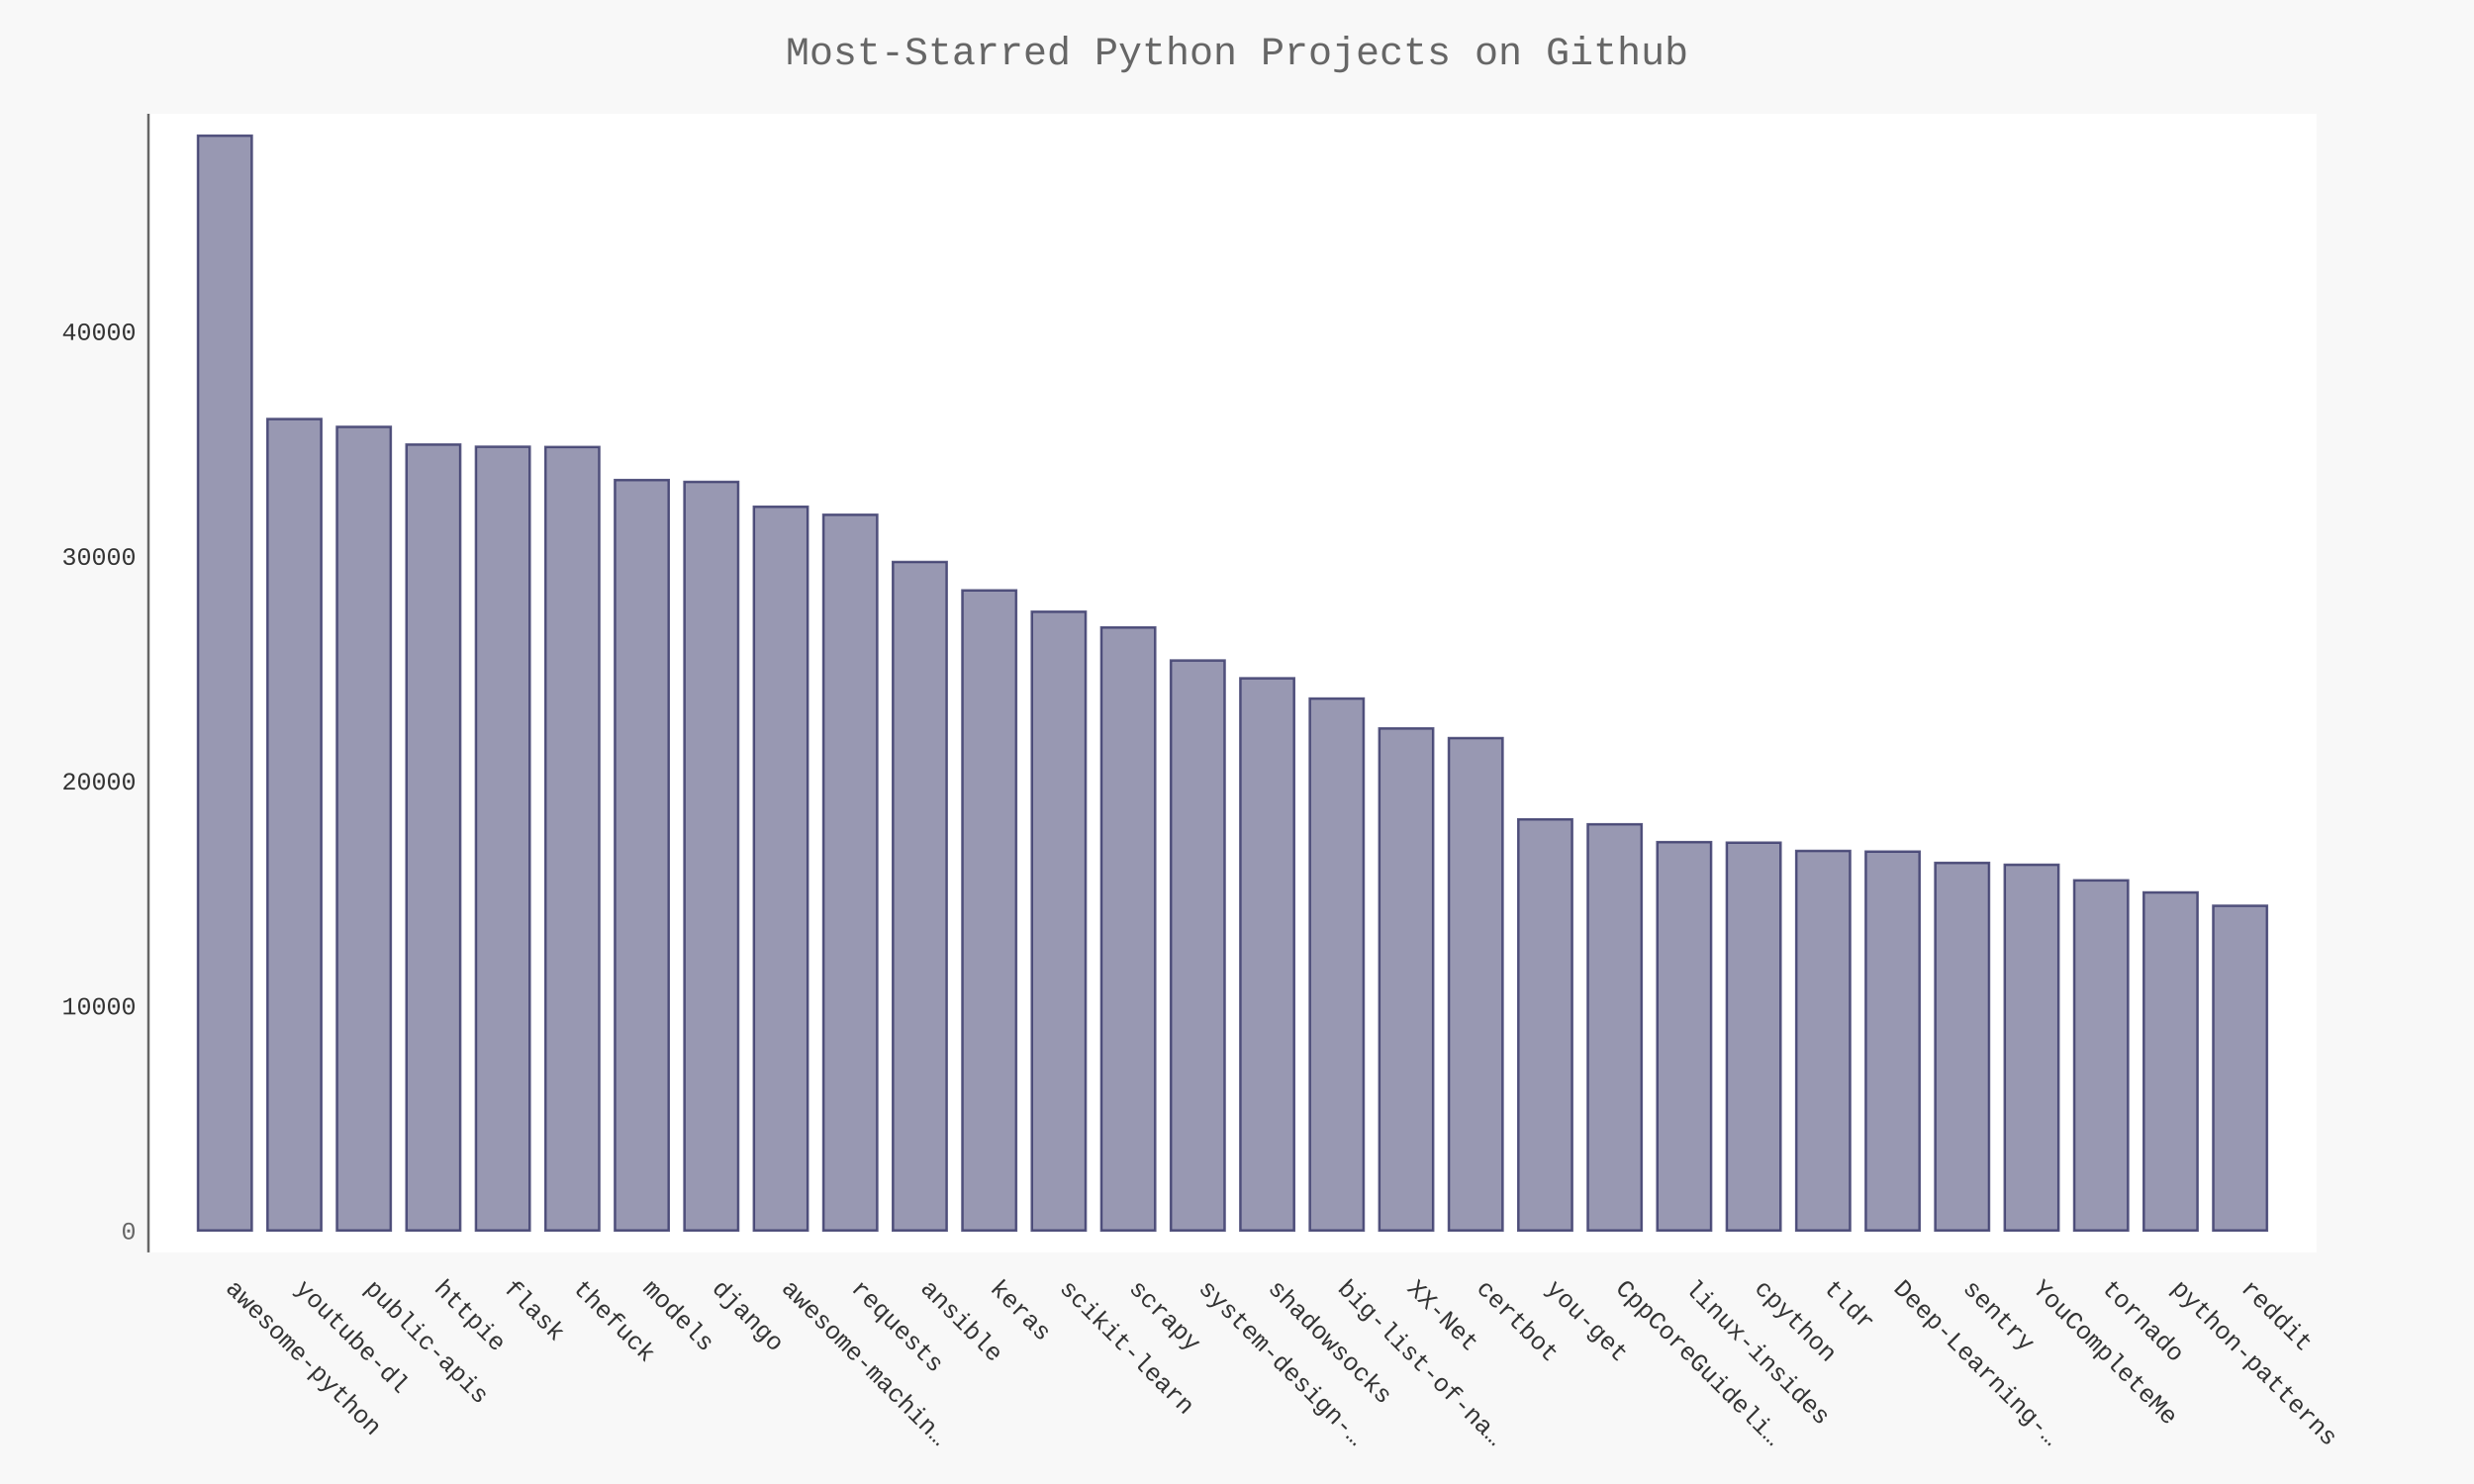
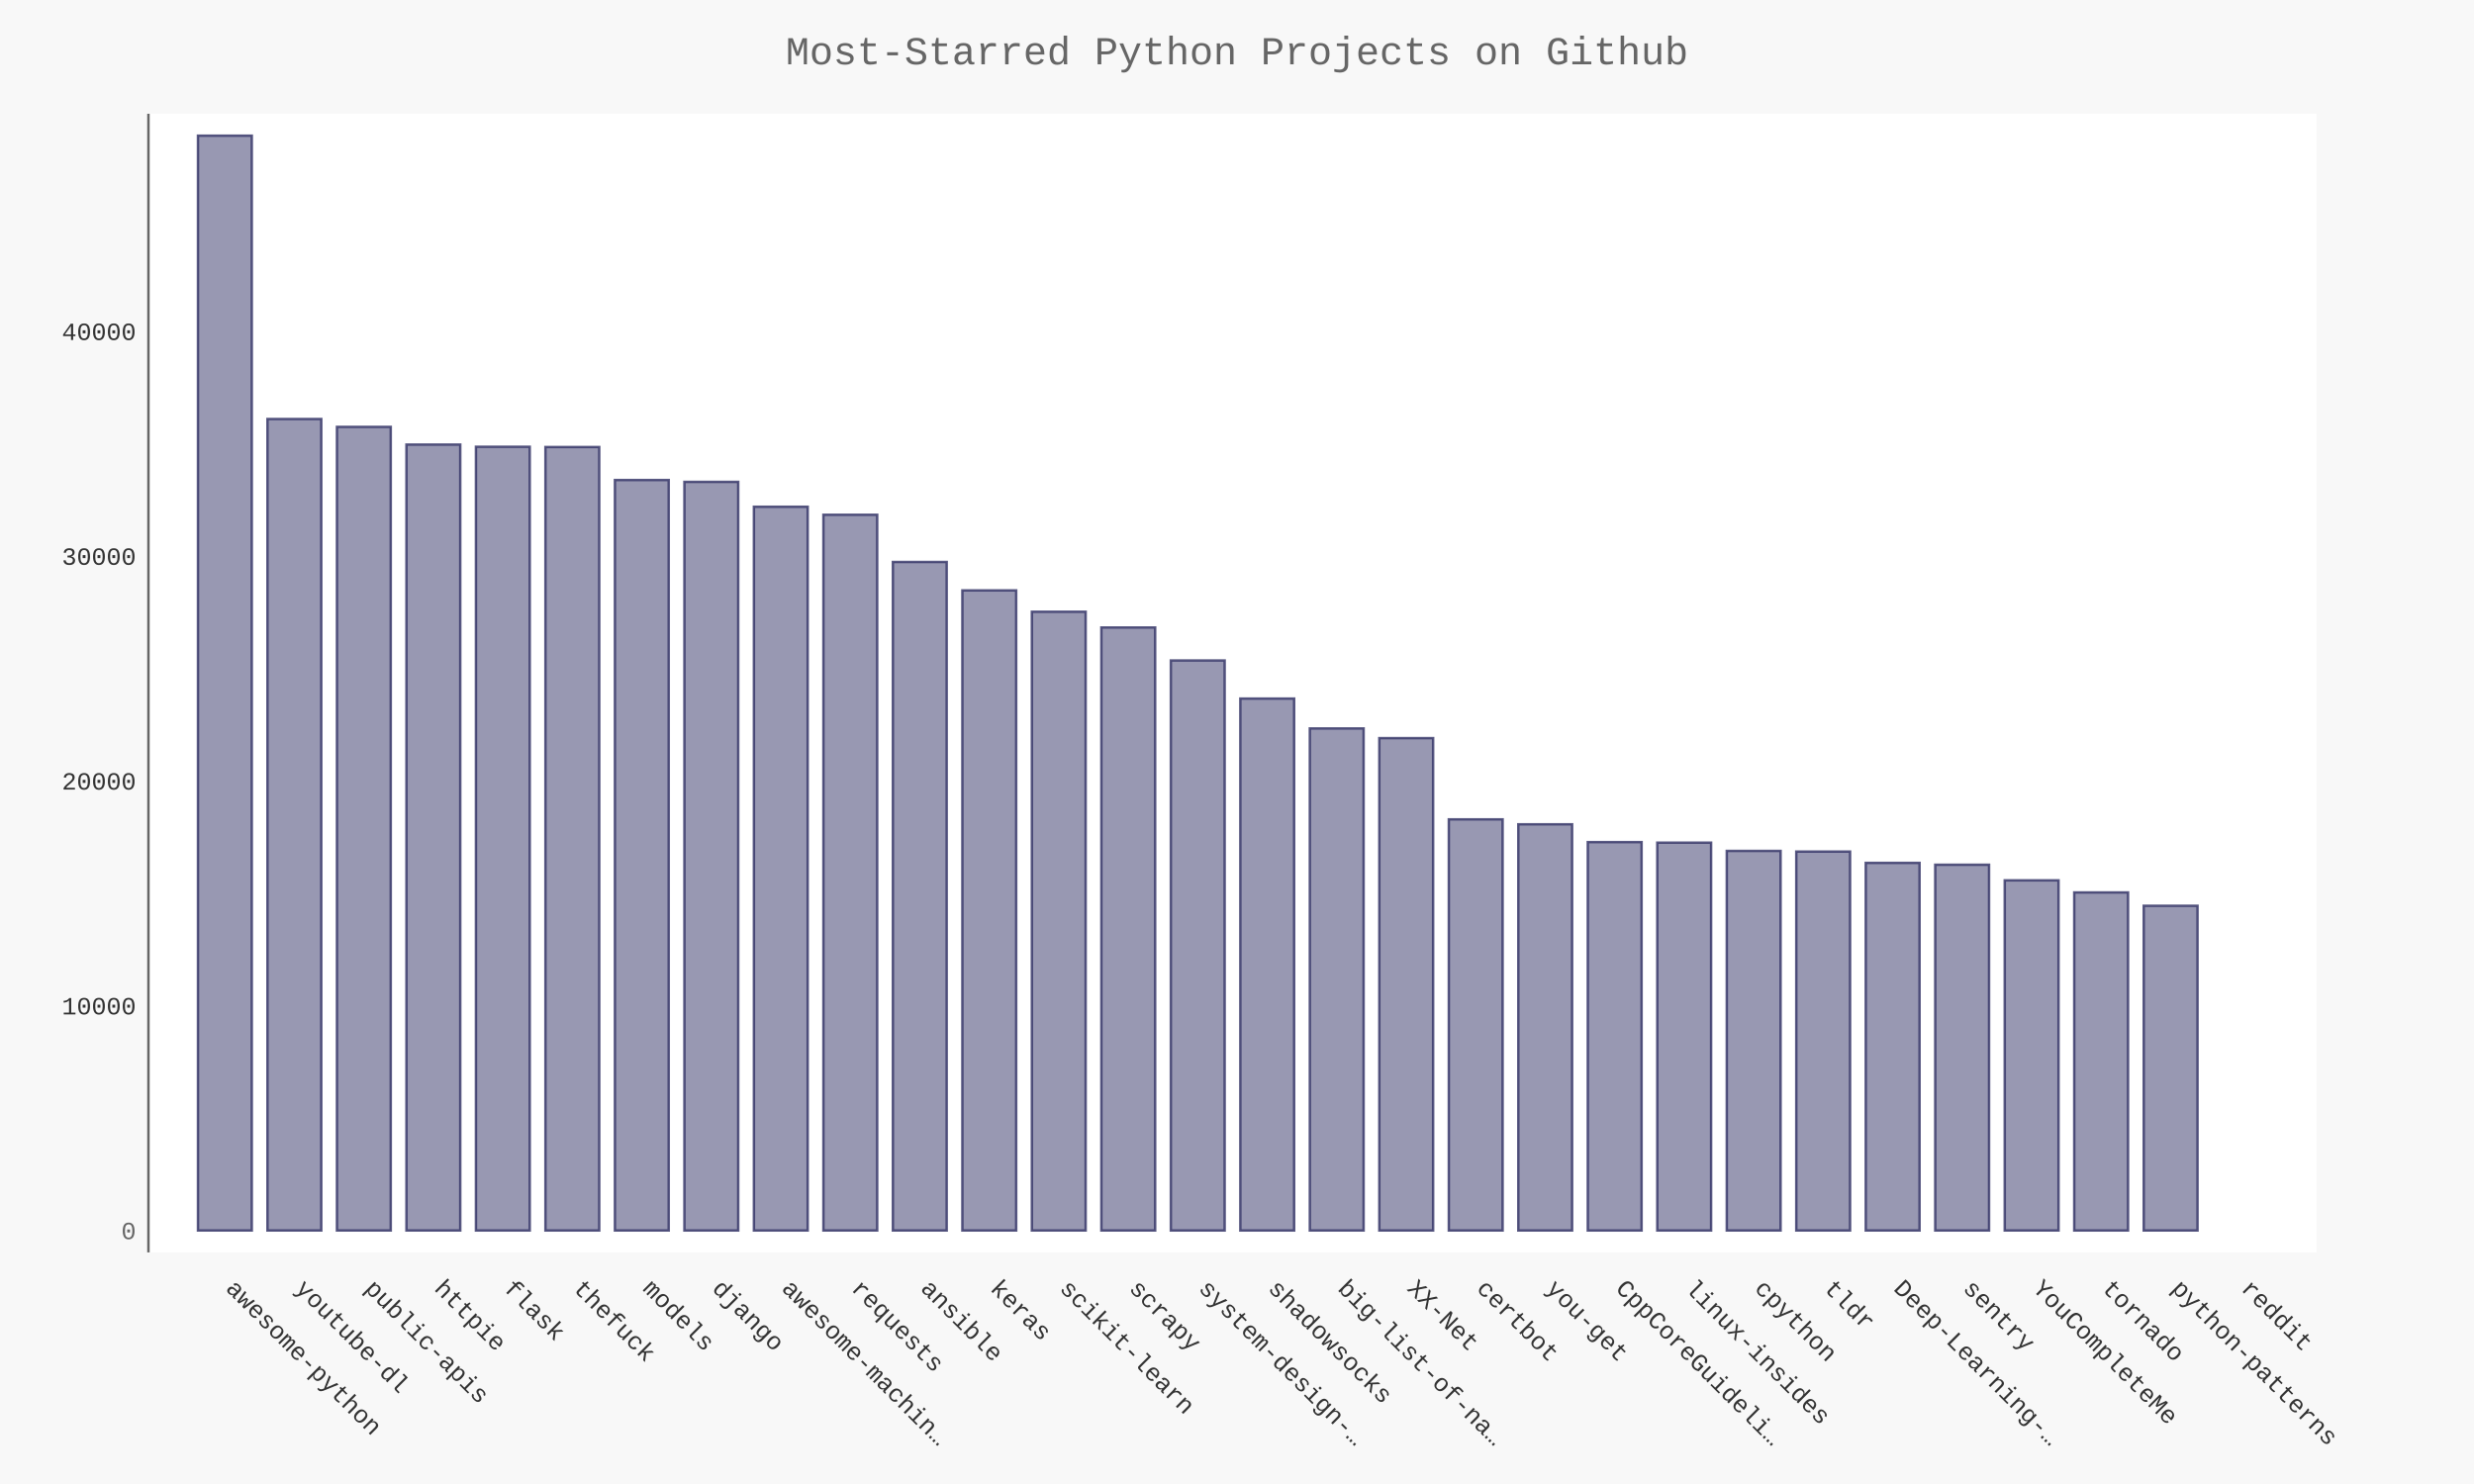
- <svg xmlns="http://www.w3.org/2000/svg" class="pygal-chart" id="chart-3bca8beb-904e-4b04-8799-5b335b74ffbe" viewBox="0 0 1000 600">
+ <svg xmlns="http://www.w3.org/2000/svg" class="pygal-chart" id="chart-b375c21e-106e-403c-a01c-d5ce4803168e" viewBox="0 0 1000 600">
  <defs>
-     <style type="text/css">#chart-3bca8beb-904e-4b04-8799-5b335b74ffbe{-webkit-user-select:none;-webkit-font-smoothing:antialiased;font-family:Consolas,"Liberation Mono",Menlo,Courier,monospace}#chart-3bca8beb-904e-4b04-8799-5b335b74ffbe .title{font-family:Consolas,"Liberation Mono",Menlo,Courier,monospace;font-size:16px}#chart-3bca8beb-904e-4b04-8799-5b335b74ffbe .legends .legend text{font-family:Consolas,"Liberation Mono",Menlo,Courier,monospace;font-size:14px}#chart-3bca8beb-904e-4b04-8799-5b335b74ffbe .axis text{font-family:Consolas,"Liberation Mono",Menlo,Courier,monospace;font-size:10px}#chart-3bca8beb-904e-4b04-8799-5b335b74ffbe .axis text.major{font-family:Consolas,"Liberation Mono",Menlo,Courier,monospace;font-size:10px}#chart-3bca8beb-904e-4b04-8799-5b335b74ffbe .text-overlay text.value{font-family:Consolas,"Liberation Mono",Menlo,Courier,monospace;font-size:16px}#chart-3bca8beb-904e-4b04-8799-5b335b74ffbe .text-overlay text.label{font-family:Consolas,"Liberation Mono",Menlo,Courier,monospace;font-size:10px}#chart-3bca8beb-904e-4b04-8799-5b335b74ffbe .tooltip{font-family:Consolas,"Liberation Mono",Menlo,Courier,monospace;font-size:14px}#chart-3bca8beb-904e-4b04-8799-5b335b74ffbe text.no_data{font-family:Consolas,"Liberation Mono",Menlo,Courier,monospace;font-size:64px}
- #chart-3bca8beb-904e-4b04-8799-5b335b74ffbe{background-color:#f8f8f8}#chart-3bca8beb-904e-4b04-8799-5b335b74ffbe path,#chart-3bca8beb-904e-4b04-8799-5b335b74ffbe line,#chart-3bca8beb-904e-4b04-8799-5b335b74ffbe rect,#chart-3bca8beb-904e-4b04-8799-5b335b74ffbe circle{-webkit-transition:250ms ease-in;-moz-transition:250ms ease-in;transition:250ms ease-in}#chart-3bca8beb-904e-4b04-8799-5b335b74ffbe .graph &gt; .background{fill:#f8f8f8}#chart-3bca8beb-904e-4b04-8799-5b335b74ffbe .plot &gt; .background{fill:#ffffff}#chart-3bca8beb-904e-4b04-8799-5b335b74ffbe .graph{fill:#333}#chart-3bca8beb-904e-4b04-8799-5b335b74ffbe text.no_data{fill:#666}#chart-3bca8beb-904e-4b04-8799-5b335b74ffbe .title{fill:#666}#chart-3bca8beb-904e-4b04-8799-5b335b74ffbe .legends .legend text{fill:#333}#chart-3bca8beb-904e-4b04-8799-5b335b74ffbe .legends .legend:hover text{fill:#666}#chart-3bca8beb-904e-4b04-8799-5b335b74ffbe .axis .line{stroke:#666}#chart-3bca8beb-904e-4b04-8799-5b335b74ffbe .axis .guide.line{stroke:rgba(0,0,0,0.5)}#chart-3bca8beb-904e-4b04-8799-5b335b74ffbe .axis .major.line{stroke:#333}#chart-3bca8beb-904e-4b04-8799-5b335b74ffbe .axis text.major{fill:#666}#chart-3bca8beb-904e-4b04-8799-5b335b74ffbe .axis.y .guides:hover .guide.line,#chart-3bca8beb-904e-4b04-8799-5b335b74ffbe .line-graph .axis.x .guides:hover .guide.line,#chart-3bca8beb-904e-4b04-8799-5b335b74ffbe .stackedline-graph .axis.x .guides:hover .guide.line,#chart-3bca8beb-904e-4b04-8799-5b335b74ffbe .xy-graph .axis.x .guides:hover .guide.line{stroke:#666}#chart-3bca8beb-904e-4b04-8799-5b335b74ffbe .axis .guides:hover text{fill:#666}#chart-3bca8beb-904e-4b04-8799-5b335b74ffbe .reactive{fill-opacity:.5;stroke-opacity:.8}#chart-3bca8beb-904e-4b04-8799-5b335b74ffbe .ci{stroke:#333}#chart-3bca8beb-904e-4b04-8799-5b335b74ffbe .reactive.active,#chart-3bca8beb-904e-4b04-8799-5b335b74ffbe .active .reactive{fill-opacity:.9;stroke-opacity:.9;stroke-width:4}#chart-3bca8beb-904e-4b04-8799-5b335b74ffbe .ci .reactive.active{stroke-width:1.5}#chart-3bca8beb-904e-4b04-8799-5b335b74ffbe .series text{fill:#666}#chart-3bca8beb-904e-4b04-8799-5b335b74ffbe .tooltip rect{fill:#ffffff;stroke:#666;-webkit-transition:opacity 250ms ease-in;-moz-transition:opacity 250ms ease-in;transition:opacity 250ms ease-in}#chart-3bca8beb-904e-4b04-8799-5b335b74ffbe .tooltip .label{fill:#333}#chart-3bca8beb-904e-4b04-8799-5b335b74ffbe .tooltip .label{fill:#333}#chart-3bca8beb-904e-4b04-8799-5b335b74ffbe .tooltip .legend{font-size:.8em;fill:rgba(0,0,0,0.5)}#chart-3bca8beb-904e-4b04-8799-5b335b74ffbe .tooltip .x_label{font-size:.6em;fill:#666}#chart-3bca8beb-904e-4b04-8799-5b335b74ffbe .tooltip .xlink{font-size:.5em;text-decoration:underline}#chart-3bca8beb-904e-4b04-8799-5b335b74ffbe .tooltip .value{font-size:1.5em}#chart-3bca8beb-904e-4b04-8799-5b335b74ffbe .bound{font-size:.5em}#chart-3bca8beb-904e-4b04-8799-5b335b74ffbe .max-value{font-size:.75em;fill:rgba(0,0,0,0.5)}#chart-3bca8beb-904e-4b04-8799-5b335b74ffbe .map-element{fill:#ffffff;stroke:rgba(0,0,0,0.5) !important}#chart-3bca8beb-904e-4b04-8799-5b335b74ffbe .map-element .reactive{fill-opacity:inherit;stroke-opacity:inherit}#chart-3bca8beb-904e-4b04-8799-5b335b74ffbe .color-0,#chart-3bca8beb-904e-4b04-8799-5b335b74ffbe .color-0 a:visited{stroke:#333366;fill:#333366}#chart-3bca8beb-904e-4b04-8799-5b335b74ffbe .text-overlay .color-0 text{fill:black}
- #chart-3bca8beb-904e-4b04-8799-5b335b74ffbe text.no_data{text-anchor:middle}#chart-3bca8beb-904e-4b04-8799-5b335b74ffbe .guide.line{fill:none}#chart-3bca8beb-904e-4b04-8799-5b335b74ffbe .centered{text-anchor:middle}#chart-3bca8beb-904e-4b04-8799-5b335b74ffbe .title{text-anchor:middle}#chart-3bca8beb-904e-4b04-8799-5b335b74ffbe .legends .legend text{fill-opacity:1}#chart-3bca8beb-904e-4b04-8799-5b335b74ffbe .axis.x text{text-anchor:middle}#chart-3bca8beb-904e-4b04-8799-5b335b74ffbe .axis.x:not(.web) text[transform]{text-anchor:start}#chart-3bca8beb-904e-4b04-8799-5b335b74ffbe .axis.x:not(.web) text[transform].backwards{text-anchor:end}#chart-3bca8beb-904e-4b04-8799-5b335b74ffbe .axis.y text{text-anchor:end}#chart-3bca8beb-904e-4b04-8799-5b335b74ffbe .axis.y text[transform].backwards{text-anchor:start}#chart-3bca8beb-904e-4b04-8799-5b335b74ffbe .axis.y2 text{text-anchor:start}#chart-3bca8beb-904e-4b04-8799-5b335b74ffbe .axis.y2 text[transform].backwards{text-anchor:end}#chart-3bca8beb-904e-4b04-8799-5b335b74ffbe .axis .guide.line{stroke-dasharray:4,4}#chart-3bca8beb-904e-4b04-8799-5b335b74ffbe .axis .major.guide.line{stroke-dasharray:6,6}#chart-3bca8beb-904e-4b04-8799-5b335b74ffbe .horizontal .axis.y .guide.line,#chart-3bca8beb-904e-4b04-8799-5b335b74ffbe .horizontal .axis.y2 .guide.line,#chart-3bca8beb-904e-4b04-8799-5b335b74ffbe .vertical .axis.x .guide.line{opacity:0}#chart-3bca8beb-904e-4b04-8799-5b335b74ffbe .horizontal .axis.always_show .guide.line,#chart-3bca8beb-904e-4b04-8799-5b335b74ffbe .vertical .axis.always_show .guide.line{opacity:1 !important}#chart-3bca8beb-904e-4b04-8799-5b335b74ffbe .axis.y .guides:hover .guide.line,#chart-3bca8beb-904e-4b04-8799-5b335b74ffbe .axis.y2 .guides:hover .guide.line,#chart-3bca8beb-904e-4b04-8799-5b335b74ffbe .axis.x .guides:hover .guide.line{opacity:1}#chart-3bca8beb-904e-4b04-8799-5b335b74ffbe .axis .guides:hover text{opacity:1}#chart-3bca8beb-904e-4b04-8799-5b335b74ffbe .nofill{fill:none}#chart-3bca8beb-904e-4b04-8799-5b335b74ffbe .subtle-fill{fill-opacity:.2}#chart-3bca8beb-904e-4b04-8799-5b335b74ffbe .dot{stroke-width:1px;fill-opacity:1}#chart-3bca8beb-904e-4b04-8799-5b335b74ffbe .dot.active{stroke-width:5px}#chart-3bca8beb-904e-4b04-8799-5b335b74ffbe .dot.negative{fill:transparent}#chart-3bca8beb-904e-4b04-8799-5b335b74ffbe text,#chart-3bca8beb-904e-4b04-8799-5b335b74ffbe tspan{stroke:none !important}#chart-3bca8beb-904e-4b04-8799-5b335b74ffbe .series text.active{opacity:1}#chart-3bca8beb-904e-4b04-8799-5b335b74ffbe .tooltip rect{fill-opacity:.95;stroke-width:.5}#chart-3bca8beb-904e-4b04-8799-5b335b74ffbe .tooltip text{fill-opacity:1}#chart-3bca8beb-904e-4b04-8799-5b335b74ffbe .showable{visibility:hidden}#chart-3bca8beb-904e-4b04-8799-5b335b74ffbe .showable.shown{visibility:visible}#chart-3bca8beb-904e-4b04-8799-5b335b74ffbe .gauge-background{fill:rgba(229,229,229,1);stroke:none}#chart-3bca8beb-904e-4b04-8799-5b335b74ffbe .bg-lines{stroke:#f8f8f8;stroke-width:2px}</style>
+     <style type="text/css">#chart-b375c21e-106e-403c-a01c-d5ce4803168e{-webkit-user-select:none;-webkit-font-smoothing:antialiased;font-family:Consolas,"Liberation Mono",Menlo,Courier,monospace}#chart-b375c21e-106e-403c-a01c-d5ce4803168e .title{font-family:Consolas,"Liberation Mono",Menlo,Courier,monospace;font-size:16px}#chart-b375c21e-106e-403c-a01c-d5ce4803168e .legends .legend text{font-family:Consolas,"Liberation Mono",Menlo,Courier,monospace;font-size:14px}#chart-b375c21e-106e-403c-a01c-d5ce4803168e .axis text{font-family:Consolas,"Liberation Mono",Menlo,Courier,monospace;font-size:10px}#chart-b375c21e-106e-403c-a01c-d5ce4803168e .axis text.major{font-family:Consolas,"Liberation Mono",Menlo,Courier,monospace;font-size:10px}#chart-b375c21e-106e-403c-a01c-d5ce4803168e .text-overlay text.value{font-family:Consolas,"Liberation Mono",Menlo,Courier,monospace;font-size:16px}#chart-b375c21e-106e-403c-a01c-d5ce4803168e .text-overlay text.label{font-family:Consolas,"Liberation Mono",Menlo,Courier,monospace;font-size:10px}#chart-b375c21e-106e-403c-a01c-d5ce4803168e .tooltip{font-family:Consolas,"Liberation Mono",Menlo,Courier,monospace;font-size:14px}#chart-b375c21e-106e-403c-a01c-d5ce4803168e text.no_data{font-family:Consolas,"Liberation Mono",Menlo,Courier,monospace;font-size:64px}
+ #chart-b375c21e-106e-403c-a01c-d5ce4803168e{background-color:#f8f8f8}#chart-b375c21e-106e-403c-a01c-d5ce4803168e path,#chart-b375c21e-106e-403c-a01c-d5ce4803168e line,#chart-b375c21e-106e-403c-a01c-d5ce4803168e rect,#chart-b375c21e-106e-403c-a01c-d5ce4803168e circle{-webkit-transition:250ms ease-in;-moz-transition:250ms ease-in;transition:250ms ease-in}#chart-b375c21e-106e-403c-a01c-d5ce4803168e .graph &gt; .background{fill:#f8f8f8}#chart-b375c21e-106e-403c-a01c-d5ce4803168e .plot &gt; .background{fill:#ffffff}#chart-b375c21e-106e-403c-a01c-d5ce4803168e .graph{fill:#333}#chart-b375c21e-106e-403c-a01c-d5ce4803168e text.no_data{fill:#666}#chart-b375c21e-106e-403c-a01c-d5ce4803168e .title{fill:#666}#chart-b375c21e-106e-403c-a01c-d5ce4803168e .legends .legend text{fill:#333}#chart-b375c21e-106e-403c-a01c-d5ce4803168e .legends .legend:hover text{fill:#666}#chart-b375c21e-106e-403c-a01c-d5ce4803168e .axis .line{stroke:#666}#chart-b375c21e-106e-403c-a01c-d5ce4803168e .axis .guide.line{stroke:rgba(0,0,0,0.5)}#chart-b375c21e-106e-403c-a01c-d5ce4803168e .axis .major.line{stroke:#333}#chart-b375c21e-106e-403c-a01c-d5ce4803168e .axis text.major{fill:#666}#chart-b375c21e-106e-403c-a01c-d5ce4803168e .axis.y .guides:hover .guide.line,#chart-b375c21e-106e-403c-a01c-d5ce4803168e .line-graph .axis.x .guides:hover .guide.line,#chart-b375c21e-106e-403c-a01c-d5ce4803168e .stackedline-graph .axis.x .guides:hover .guide.line,#chart-b375c21e-106e-403c-a01c-d5ce4803168e .xy-graph .axis.x .guides:hover .guide.line{stroke:#666}#chart-b375c21e-106e-403c-a01c-d5ce4803168e .axis .guides:hover text{fill:#666}#chart-b375c21e-106e-403c-a01c-d5ce4803168e .reactive{fill-opacity:.5;stroke-opacity:.8}#chart-b375c21e-106e-403c-a01c-d5ce4803168e .ci{stroke:#333}#chart-b375c21e-106e-403c-a01c-d5ce4803168e .reactive.active,#chart-b375c21e-106e-403c-a01c-d5ce4803168e .active .reactive{fill-opacity:.9;stroke-opacity:.9;stroke-width:4}#chart-b375c21e-106e-403c-a01c-d5ce4803168e .ci .reactive.active{stroke-width:1.5}#chart-b375c21e-106e-403c-a01c-d5ce4803168e .series text{fill:#666}#chart-b375c21e-106e-403c-a01c-d5ce4803168e .tooltip rect{fill:#ffffff;stroke:#666;-webkit-transition:opacity 250ms ease-in;-moz-transition:opacity 250ms ease-in;transition:opacity 250ms ease-in}#chart-b375c21e-106e-403c-a01c-d5ce4803168e .tooltip .label{fill:#333}#chart-b375c21e-106e-403c-a01c-d5ce4803168e .tooltip .label{fill:#333}#chart-b375c21e-106e-403c-a01c-d5ce4803168e .tooltip .legend{font-size:.8em;fill:rgba(0,0,0,0.5)}#chart-b375c21e-106e-403c-a01c-d5ce4803168e .tooltip .x_label{font-size:.6em;fill:#666}#chart-b375c21e-106e-403c-a01c-d5ce4803168e .tooltip .xlink{font-size:.5em;text-decoration:underline}#chart-b375c21e-106e-403c-a01c-d5ce4803168e .tooltip .value{font-size:1.5em}#chart-b375c21e-106e-403c-a01c-d5ce4803168e .bound{font-size:.5em}#chart-b375c21e-106e-403c-a01c-d5ce4803168e .max-value{font-size:.75em;fill:rgba(0,0,0,0.5)}#chart-b375c21e-106e-403c-a01c-d5ce4803168e .map-element{fill:#ffffff;stroke:rgba(0,0,0,0.5) !important}#chart-b375c21e-106e-403c-a01c-d5ce4803168e .map-element .reactive{fill-opacity:inherit;stroke-opacity:inherit}#chart-b375c21e-106e-403c-a01c-d5ce4803168e .color-0,#chart-b375c21e-106e-403c-a01c-d5ce4803168e .color-0 a:visited{stroke:#333366;fill:#333366}#chart-b375c21e-106e-403c-a01c-d5ce4803168e .text-overlay .color-0 text{fill:black}
+ #chart-b375c21e-106e-403c-a01c-d5ce4803168e text.no_data{text-anchor:middle}#chart-b375c21e-106e-403c-a01c-d5ce4803168e .guide.line{fill:none}#chart-b375c21e-106e-403c-a01c-d5ce4803168e .centered{text-anchor:middle}#chart-b375c21e-106e-403c-a01c-d5ce4803168e .title{text-anchor:middle}#chart-b375c21e-106e-403c-a01c-d5ce4803168e .legends .legend text{fill-opacity:1}#chart-b375c21e-106e-403c-a01c-d5ce4803168e .axis.x text{text-anchor:middle}#chart-b375c21e-106e-403c-a01c-d5ce4803168e .axis.x:not(.web) text[transform]{text-anchor:start}#chart-b375c21e-106e-403c-a01c-d5ce4803168e .axis.x:not(.web) text[transform].backwards{text-anchor:end}#chart-b375c21e-106e-403c-a01c-d5ce4803168e .axis.y text{text-anchor:end}#chart-b375c21e-106e-403c-a01c-d5ce4803168e .axis.y text[transform].backwards{text-anchor:start}#chart-b375c21e-106e-403c-a01c-d5ce4803168e .axis.y2 text{text-anchor:start}#chart-b375c21e-106e-403c-a01c-d5ce4803168e .axis.y2 text[transform].backwards{text-anchor:end}#chart-b375c21e-106e-403c-a01c-d5ce4803168e .axis .guide.line{stroke-dasharray:4,4}#chart-b375c21e-106e-403c-a01c-d5ce4803168e .axis .major.guide.line{stroke-dasharray:6,6}#chart-b375c21e-106e-403c-a01c-d5ce4803168e .horizontal .axis.y .guide.line,#chart-b375c21e-106e-403c-a01c-d5ce4803168e .horizontal .axis.y2 .guide.line,#chart-b375c21e-106e-403c-a01c-d5ce4803168e .vertical .axis.x .guide.line{opacity:0}#chart-b375c21e-106e-403c-a01c-d5ce4803168e .horizontal .axis.always_show .guide.line,#chart-b375c21e-106e-403c-a01c-d5ce4803168e .vertical .axis.always_show .guide.line{opacity:1 !important}#chart-b375c21e-106e-403c-a01c-d5ce4803168e .axis.y .guides:hover .guide.line,#chart-b375c21e-106e-403c-a01c-d5ce4803168e .axis.y2 .guides:hover .guide.line,#chart-b375c21e-106e-403c-a01c-d5ce4803168e .axis.x .guides:hover .guide.line{opacity:1}#chart-b375c21e-106e-403c-a01c-d5ce4803168e .axis .guides:hover text{opacity:1}#chart-b375c21e-106e-403c-a01c-d5ce4803168e .nofill{fill:none}#chart-b375c21e-106e-403c-a01c-d5ce4803168e .subtle-fill{fill-opacity:.2}#chart-b375c21e-106e-403c-a01c-d5ce4803168e .dot{stroke-width:1px;fill-opacity:1}#chart-b375c21e-106e-403c-a01c-d5ce4803168e .dot.active{stroke-width:5px}#chart-b375c21e-106e-403c-a01c-d5ce4803168e .dot.negative{fill:transparent}#chart-b375c21e-106e-403c-a01c-d5ce4803168e text,#chart-b375c21e-106e-403c-a01c-d5ce4803168e tspan{stroke:none !important}#chart-b375c21e-106e-403c-a01c-d5ce4803168e .series text.active{opacity:1}#chart-b375c21e-106e-403c-a01c-d5ce4803168e .tooltip rect{fill-opacity:.95;stroke-width:.5}#chart-b375c21e-106e-403c-a01c-d5ce4803168e .tooltip text{fill-opacity:1}#chart-b375c21e-106e-403c-a01c-d5ce4803168e .showable{visibility:hidden}#chart-b375c21e-106e-403c-a01c-d5ce4803168e .showable.shown{visibility:visible}#chart-b375c21e-106e-403c-a01c-d5ce4803168e .gauge-background{fill:rgba(229,229,229,1);stroke:none}#chart-b375c21e-106e-403c-a01c-d5ce4803168e .bg-lines{stroke:#f8f8f8;stroke-width:2px}</style>
  </defs>
  <g class="graph bar-graph vertical">
    <rect class="background" height="600" width="1000" x="0" y="0" />
    <g class="plot" transform="translate(60, 46)">
      <rect class="background" height="460.36" width="876.36" x="0" y="0" />
      <g class="axis y">
        <g class="guides">
          <text class="major" x="-5" y="455.007">0</text>
        </g>
        <g class="guides">
-           <text class="" x="-5" y="364.121">10000</text>
-         </g>
-         <g class="guides">
-           <text class="" x="-5" y="273.234">20000</text>
-         </g>
-         <g class="guides">
-           <text class="" x="-5" y="182.347">30000</text>
-         </g>
-         <g class="guides">
-           <text class="" x="-5" y="91.461">40000</text>
+           <text class="" x="-5" y="364.123">10000</text>
+         </g>
+         <g class="guides">
+           <text class="" x="-5" y="273.238">20000</text>
+         </g>
+         <g class="guides">
+           <text class="" x="-5" y="182.353">30000</text>
+         </g>
+         <g class="guides">
+           <text class="" x="-5" y="91.468">40000</text>
        </g>
      </g>
      <g class="axis x">
        <path class="line" d="M0 0 v460.36" />
        <g class="guides">
          <path class="guide line" d="M30.897 0 v460.36" />
          <text class="" transform="rotate(45 30.89732 475.3604)" x="30.897" y="475.36">awesome-python</text>
        </g>
        <g class="guides">
          <path class="guide line" d="M58.986 0 v460.36" />
          <text class="" transform="rotate(45 58.9858 475.3604)" x="58.986" y="475.36">youtube-dl</text>
        </g>
        <g class="guides">
          <path class="guide line" d="M87.074 0 v460.36" />
          <text class="" transform="rotate(45 87.07427 475.3604)" x="87.074" y="475.36">public-apis</text>
        </g>
        <g class="guides">
          <path class="guide line" d="M115.163 0 v460.36" />
          <text class="" transform="rotate(45 115.1627 475.3604)" x="115.163" y="475.36">httpie</text>
        </g>
        <g class="guides">
          <path class="guide line" d="M143.251 0 v460.36" />
          <text class="" transform="rotate(45 143.2512 475.3604)" x="143.251" y="475.36">flask</text>
        </g>
        <g class="guides">
          <path class="guide line" d="M171.34 0 v460.36" />
          <text class="" transform="rotate(45 171.3397 475.3604)" x="171.34" y="475.36">thefuck</text>
        </g>
        <g class="guides">
          <path class="guide line" d="M199.428 0 v460.36" />
          <text class="" transform="rotate(45 199.4282 475.3604)" x="199.428" y="475.36">models</text>
        </g>
        <g class="guides">
          <path class="guide line" d="M227.517 0 v460.36" />
          <text class="" transform="rotate(45 227.5166 475.3604)" x="227.517" y="475.36">django</text>
        </g>
        <g class="guides">
          <path class="guide line" d="M255.605 0 v460.36" />
          <text class="" transform="rotate(45 255.6051 475.3604)" x="255.605" y="475.36">awesome-machin…</text>
        </g>
        <g class="guides">
          <path class="guide line" d="M283.694 0 v460.36" />
          <text class="" transform="rotate(45 283.6936 475.3604)" x="283.694" y="475.36">requests</text>
        </g>
        <g class="guides">
          <path class="guide line" d="M311.782 0 v460.36" />
          <text class="" transform="rotate(45 311.7821 475.3604)" x="311.782" y="475.36">ansible</text>
        </g>
        <g class="guides">
          <path class="guide line" d="M339.871 0 v460.36" />
          <text class="" transform="rotate(45 339.8705 475.3604)" x="339.871" y="475.36">keras</text>
        </g>
        <g class="guides">
          <path class="guide line" d="M367.959 0 v460.36" />
          <text class="" transform="rotate(45 367.959 475.3604)" x="367.959" y="475.36">scikit-learn</text>
        </g>
        <g class="guides">
          <path class="guide line" d="M396.047 0 v460.36" />
          <text class="" transform="rotate(45 396.0475 475.3604)" x="396.047" y="475.36">scrapy</text>
        </g>
        <g class="guides">
          <path class="guide line" d="M424.136 0 v460.36" />
          <text class="" transform="rotate(45 424.136 475.3604)" x="424.136" y="475.36">system-design-…</text>
        </g>
        <g class="guides">
          <path class="guide line" d="M452.224 0 v460.36" />
          <text class="" transform="rotate(45 452.2244 475.3604)" x="452.224" y="475.36">shadowsocks</text>
        </g>
        <g class="guides">
          <path class="guide line" d="M480.313 0 v460.36" />
          <text class="" transform="rotate(45 480.3129 475.3604)" x="480.313" y="475.36">big-list-of-na…</text>
        </g>
        <g class="guides">
          <path class="guide line" d="M508.401 0 v460.36" />
          <text class="" transform="rotate(45 508.4014 475.3604)" x="508.401" y="475.36">XX-Net</text>
        </g>
        <g class="guides">
          <path class="guide line" d="M536.49 0 v460.36" />
          <text class="" transform="rotate(45 536.4899 475.3604)" x="536.49" y="475.36">certbot</text>
        </g>
        <g class="guides">
          <path class="guide line" d="M564.578 0 v460.36" />
          <text class="" transform="rotate(45 564.5783 475.3604)" x="564.578" y="475.36">you-get</text>
        </g>
        <g class="guides">
          <path class="guide line" d="M592.667 0 v460.36" />
          <text class="" transform="rotate(45 592.6668 475.3604)" x="592.667" y="475.36">CppCoreGuideli…</text>
        </g>
        <g class="guides">
          <path class="guide line" d="M620.755 0 v460.36" />
          <text class="" transform="rotate(45 620.7553 475.3604)" x="620.755" y="475.36">linux-insides</text>
        </g>
        <g class="guides">
          <path class="guide line" d="M648.844 0 v460.36" />
          <text class="" transform="rotate(45 648.8438 475.3604)" x="648.844" y="475.36">cpython</text>
        </g>
        <g class="guides">
          <path class="guide line" d="M676.932 0 v460.36" />
          <text class="" transform="rotate(45 676.9322 475.3604)" x="676.932" y="475.36">tldr</text>
        </g>
        <g class="guides">
          <path class="guide line" d="M705.021 0 v460.36" />
          <text class="" transform="rotate(45 705.0207 475.3604)" x="705.021" y="475.36">Deep-Learning-…</text>
        </g>
        <g class="guides">
          <path class="guide line" d="M733.109 0 v460.36" />
          <text class="" transform="rotate(45 733.1092 475.3604)" x="733.109" y="475.36">sentry</text>
        </g>
        <g class="guides">
          <path class="guide line" d="M761.198 0 v460.36" />
          <text class="" transform="rotate(45 761.1976 475.3604)" x="761.198" y="475.36">YouCompleteMe</text>
        </g>
        <g class="guides">
          <path class="guide line" d="M789.286 0 v460.36" />
          <text class="" transform="rotate(45 789.2861 475.3604)" x="789.286" y="475.36">tornado</text>
        </g>
        <g class="guides">
          <path class="guide line" d="M817.375 0 v460.36" />
          <text class="" transform="rotate(45 817.3746 475.3604)" x="817.375" y="475.36">python-patterns</text>
        </g>
        <g class="guides">
          <path class="guide line" d="M845.463 0 v460.36" />
          <text class="" transform="rotate(45 845.4631 475.3604)" x="845.463" y="475.36">reddit</text>
        </g>
      </g>
      <g class="series serie-0 color-0">
        <g class="bars">
          <g class="bar">
            <rect class="rect reactive tooltip-trigger" height="442.654" rx="0" ry="0" width="21.752" x="20.021" y="8.853" />
          </g>
          <g class="bar">
-             <rect class="rect reactive tooltip-trigger" height="328.092" rx="0" ry="0" width="21.752" x="48.11" y="123.416" />
-           </g>
-           <g class="bar">
-             <rect class="rect reactive tooltip-trigger" height="324.92" rx="0" ry="0" width="21.752" x="76.198" y="126.588" />
-           </g>
-           <g class="bar">
-             <rect class="rect reactive tooltip-trigger" height="317.767" rx="0" ry="0" width="21.752" x="104.287" y="133.74" />
-           </g>
-           <g class="bar">
-             <rect class="rect reactive tooltip-trigger" height="316.885" rx="0" ry="0" width="21.752" x="132.375" y="134.622" />
-           </g>
-           <g class="bar">
-             <rect class="rect reactive tooltip-trigger" height="316.776" rx="0" ry="0" width="21.752" x="160.464" y="134.731" />
-           </g>
-           <g class="bar">
-             <rect class="rect reactive tooltip-trigger" height="303.425" rx="0" ry="0" width="21.752" x="188.552" y="148.082" />
-           </g>
-           <g class="bar">
-             <rect class="rect reactive tooltip-trigger" height="302.68" rx="0" ry="0" width="21.752" x="216.641" y="148.828" />
-           </g>
-           <g class="bar">
-             <rect class="rect reactive tooltip-trigger" height="292.628" rx="0" ry="0" width="21.752" x="244.729" y="158.88" />
-           </g>
-           <g class="bar">
-             <rect class="rect reactive tooltip-trigger" height="289.374" rx="0" ry="0" width="21.752" x="272.818" y="162.133" />
-           </g>
-           <g class="bar">
-             <rect class="rect reactive tooltip-trigger" height="270.297" rx="0" ry="0" width="21.752" x="300.906" y="181.21" />
-           </g>
-           <g class="bar">
-             <rect class="rect reactive tooltip-trigger" height="258.809" rx="0" ry="0" width="21.752" x="328.995" y="192.699" />
-           </g>
-           <g class="bar">
-             <rect class="rect reactive tooltip-trigger" height="250.175" rx="0" ry="0" width="21.752" x="357.083" y="201.333" />
-           </g>
-           <g class="bar">
-             <rect class="rect reactive tooltip-trigger" height="243.812" rx="0" ry="0" width="21.752" x="385.172" y="207.695" />
-           </g>
-           <g class="bar">
-             <rect class="rect reactive tooltip-trigger" height="230.47" rx="0" ry="0" width="21.752" x="413.26" y="221.037" />
-           </g>
-           <g class="bar">
-             <rect class="rect reactive tooltip-trigger" height="223.272" rx="0" ry="0" width="21.752" x="441.349" y="228.235" />
-           </g>
-           <g class="bar">
-             <rect class="rect reactive tooltip-trigger" height="215.074" rx="0" ry="0" width="21.752" x="469.437" y="236.433" />
-           </g>
-           <g class="bar">
-             <rect class="rect reactive tooltip-trigger" height="202.986" rx="0" ry="0" width="21.752" x="497.526" y="248.521" />
-           </g>
-           <g class="bar">
-             <rect class="rect reactive tooltip-trigger" height="199.087" rx="0" ry="0" width="21.752" x="525.614" y="252.42" />
-           </g>
-           <g class="bar">
-             <rect class="rect reactive tooltip-trigger" height="166.232" rx="0" ry="0" width="21.752" x="553.702" y="285.276" />
-           </g>
-           <g class="bar">
-             <rect class="rect reactive tooltip-trigger" height="164.241" rx="0" ry="0" width="21.752" x="581.791" y="287.266" />
-           </g>
-           <g class="bar">
-             <rect class="rect reactive tooltip-trigger" height="157.034" rx="0" ry="0" width="21.752" x="609.879" y="294.473" />
-           </g>
-           <g class="bar">
-             <rect class="rect reactive tooltip-trigger" height="156.816" rx="0" ry="0" width="21.752" x="637.968" y="294.692" />
-           </g>
-           <g class="bar">
-             <rect class="rect reactive tooltip-trigger" height="153.48" rx="0" ry="0" width="21.752" x="666.056" y="298.027" />
-           </g>
-           <g class="bar">
-             <rect class="rect reactive tooltip-trigger" height="153.198" rx="0" ry="0" width="21.752" x="694.145" y="298.309" />
-           </g>
-           <g class="bar">
-             <rect class="rect reactive tooltip-trigger" height="148.636" rx="0" ry="0" width="21.752" x="722.233" y="302.871" />
-           </g>
-           <g class="bar">
-             <rect class="rect reactive tooltip-trigger" height="147.882" rx="0" ry="0" width="21.752" x="750.322" y="303.626" />
-           </g>
-           <g class="bar">
-             <rect class="rect reactive tooltip-trigger" height="141.574" rx="0" ry="0" width="21.752" x="778.41" y="309.933" />
-           </g>
-           <g class="bar">
-             <rect class="rect reactive tooltip-trigger" height="136.693" rx="0" ry="0" width="21.752" x="806.499" y="314.814" />
-           </g>
-           <g class="bar">
-             <rect class="rect reactive tooltip-trigger" height="131.295" rx="0" ry="0" width="21.752" x="834.587" y="320.212" />
+             <rect class="rect reactive tooltip-trigger" height="328.094" rx="0" ry="0" width="21.752" x="48.11" y="123.413" />
+           </g>
+           <g class="bar">
+             <rect class="rect reactive tooltip-trigger" height="324.913" rx="0" ry="0" width="21.752" x="76.198" y="126.594" />
+           </g>
+           <g class="bar">
+             <rect class="rect reactive tooltip-trigger" height="317.76" rx="0" ry="0" width="21.752" x="104.287" y="133.747" />
+           </g>
+           <g class="bar">
+             <rect class="rect reactive tooltip-trigger" height="316.879" rx="0" ry="0" width="21.752" x="132.375" y="134.629" />
+           </g>
+           <g class="bar">
+             <rect class="rect reactive tooltip-trigger" height="316.77" rx="0" ry="0" width="21.752" x="160.464" y="134.738" />
+           </g>
+           <g class="bar">
+             <rect class="rect reactive tooltip-trigger" height="303.428" rx="0" ry="0" width="21.752" x="188.552" y="148.079" />
+           </g>
+           <g class="bar">
+             <rect class="rect reactive tooltip-trigger" height="302.683" rx="0" ry="0" width="21.752" x="216.641" y="148.825" />
+           </g>
+           <g class="bar">
+             <rect class="rect reactive tooltip-trigger" height="292.622" rx="0" ry="0" width="21.752" x="244.729" y="158.886" />
+           </g>
+           <g class="bar">
+             <rect class="rect reactive tooltip-trigger" height="289.377" rx="0" ry="0" width="21.752" x="272.818" y="162.13" />
+           </g>
+           <g class="bar">
+             <rect class="rect reactive tooltip-trigger" height="270.291" rx="0" ry="0" width="21.752" x="300.906" y="181.216" />
+           </g>
+           <g class="bar">
+             <rect class="rect reactive tooltip-trigger" height="258.803" rx="0" ry="0" width="21.752" x="328.995" y="192.704" />
+           </g>
+           <g class="bar">
+             <rect class="rect reactive tooltip-trigger" height="250.169" rx="0" ry="0" width="21.752" x="357.083" y="201.338" />
+           </g>
+           <g class="bar">
+             <rect class="rect reactive tooltip-trigger" height="243.807" rx="0" ry="0" width="21.752" x="385.172" y="207.7" />
+           </g>
+           <g class="bar">
+             <rect class="rect reactive tooltip-trigger" height="230.466" rx="0" ry="0" width="21.752" x="413.26" y="221.042" />
+           </g>
+           <g class="bar">
+             <rect class="rect reactive tooltip-trigger" height="215.07" rx="0" ry="0" width="21.752" x="441.349" y="236.438" />
+           </g>
+           <g class="bar">
+             <rect class="rect reactive tooltip-trigger" height="202.991" rx="0" ry="0" width="21.752" x="469.437" y="248.516" />
+           </g>
+           <g class="bar">
+             <rect class="rect reactive tooltip-trigger" height="199.083" rx="0" ry="0" width="21.752" x="497.526" y="252.424" />
+           </g>
+           <g class="bar">
+             <rect class="rect reactive tooltip-trigger" height="166.237" rx="0" ry="0" width="21.752" x="525.614" y="285.27" />
+           </g>
+           <g class="bar">
+             <rect class="rect reactive tooltip-trigger" height="164.238" rx="0" ry="0" width="21.752" x="553.702" y="287.269" />
+           </g>
+           <g class="bar">
+             <rect class="rect reactive tooltip-trigger" height="157.031" rx="0" ry="0" width="21.752" x="581.791" y="294.477" />
+           </g>
+           <g class="bar">
+             <rect class="rect reactive tooltip-trigger" height="156.813" rx="0" ry="0" width="21.752" x="609.879" y="294.695" />
+           </g>
+           <g class="bar">
+             <rect class="rect reactive tooltip-trigger" height="153.477" rx="0" ry="0" width="21.752" x="637.968" y="298.03" />
+           </g>
+           <g class="bar">
+             <rect class="rect reactive tooltip-trigger" height="153.204" rx="0" ry="0" width="21.752" x="666.056" y="298.303" />
+           </g>
+           <g class="bar">
+             <rect class="rect reactive tooltip-trigger" height="148.633" rx="0" ry="0" width="21.752" x="694.145" y="302.874" />
+           </g>
+           <g class="bar">
+             <rect class="rect reactive tooltip-trigger" height="147.888" rx="0" ry="0" width="21.752" x="722.233" y="303.62" />
+           </g>
+           <g class="bar">
+             <rect class="rect reactive tooltip-trigger" height="141.571" rx="0" ry="0" width="21.752" x="750.322" y="309.936" />
+           </g>
+           <g class="bar">
+             <rect class="rect reactive tooltip-trigger" height="136.691" rx="0" ry="0" width="21.752" x="778.41" y="314.817" />
+           </g>
+           <g class="bar">
+             <rect class="rect reactive tooltip-trigger" height="131.292" rx="0" ry="0" width="21.752" x="806.499" y="320.215" />
          </g>
        </g>
      </g>
    </g>
    <g class="titles">
      <text class="title plot_title" x="500.0" y="26">Most-Starred Python Projects on Github</text>
    </g>
    <g class="plot overlay" transform="translate(60, 46)">
      <g class="series serie-0 color-0" />
    </g>
    <g class="plot text-overlay" transform="translate(60, 46)">
      <g class="series serie-0 color-0" />
    </g>
    <g class="plot tooltip-overlay" transform="translate(60, 46)">
      <g class="tooltip" style="opacity: 0" transform="translate(0 0)">
        <rect class="tooltip-box" height="0" rx="0" ry="0" width="0" />
        <g class="text" />
      </g>
    </g>
  </g>
</svg>
